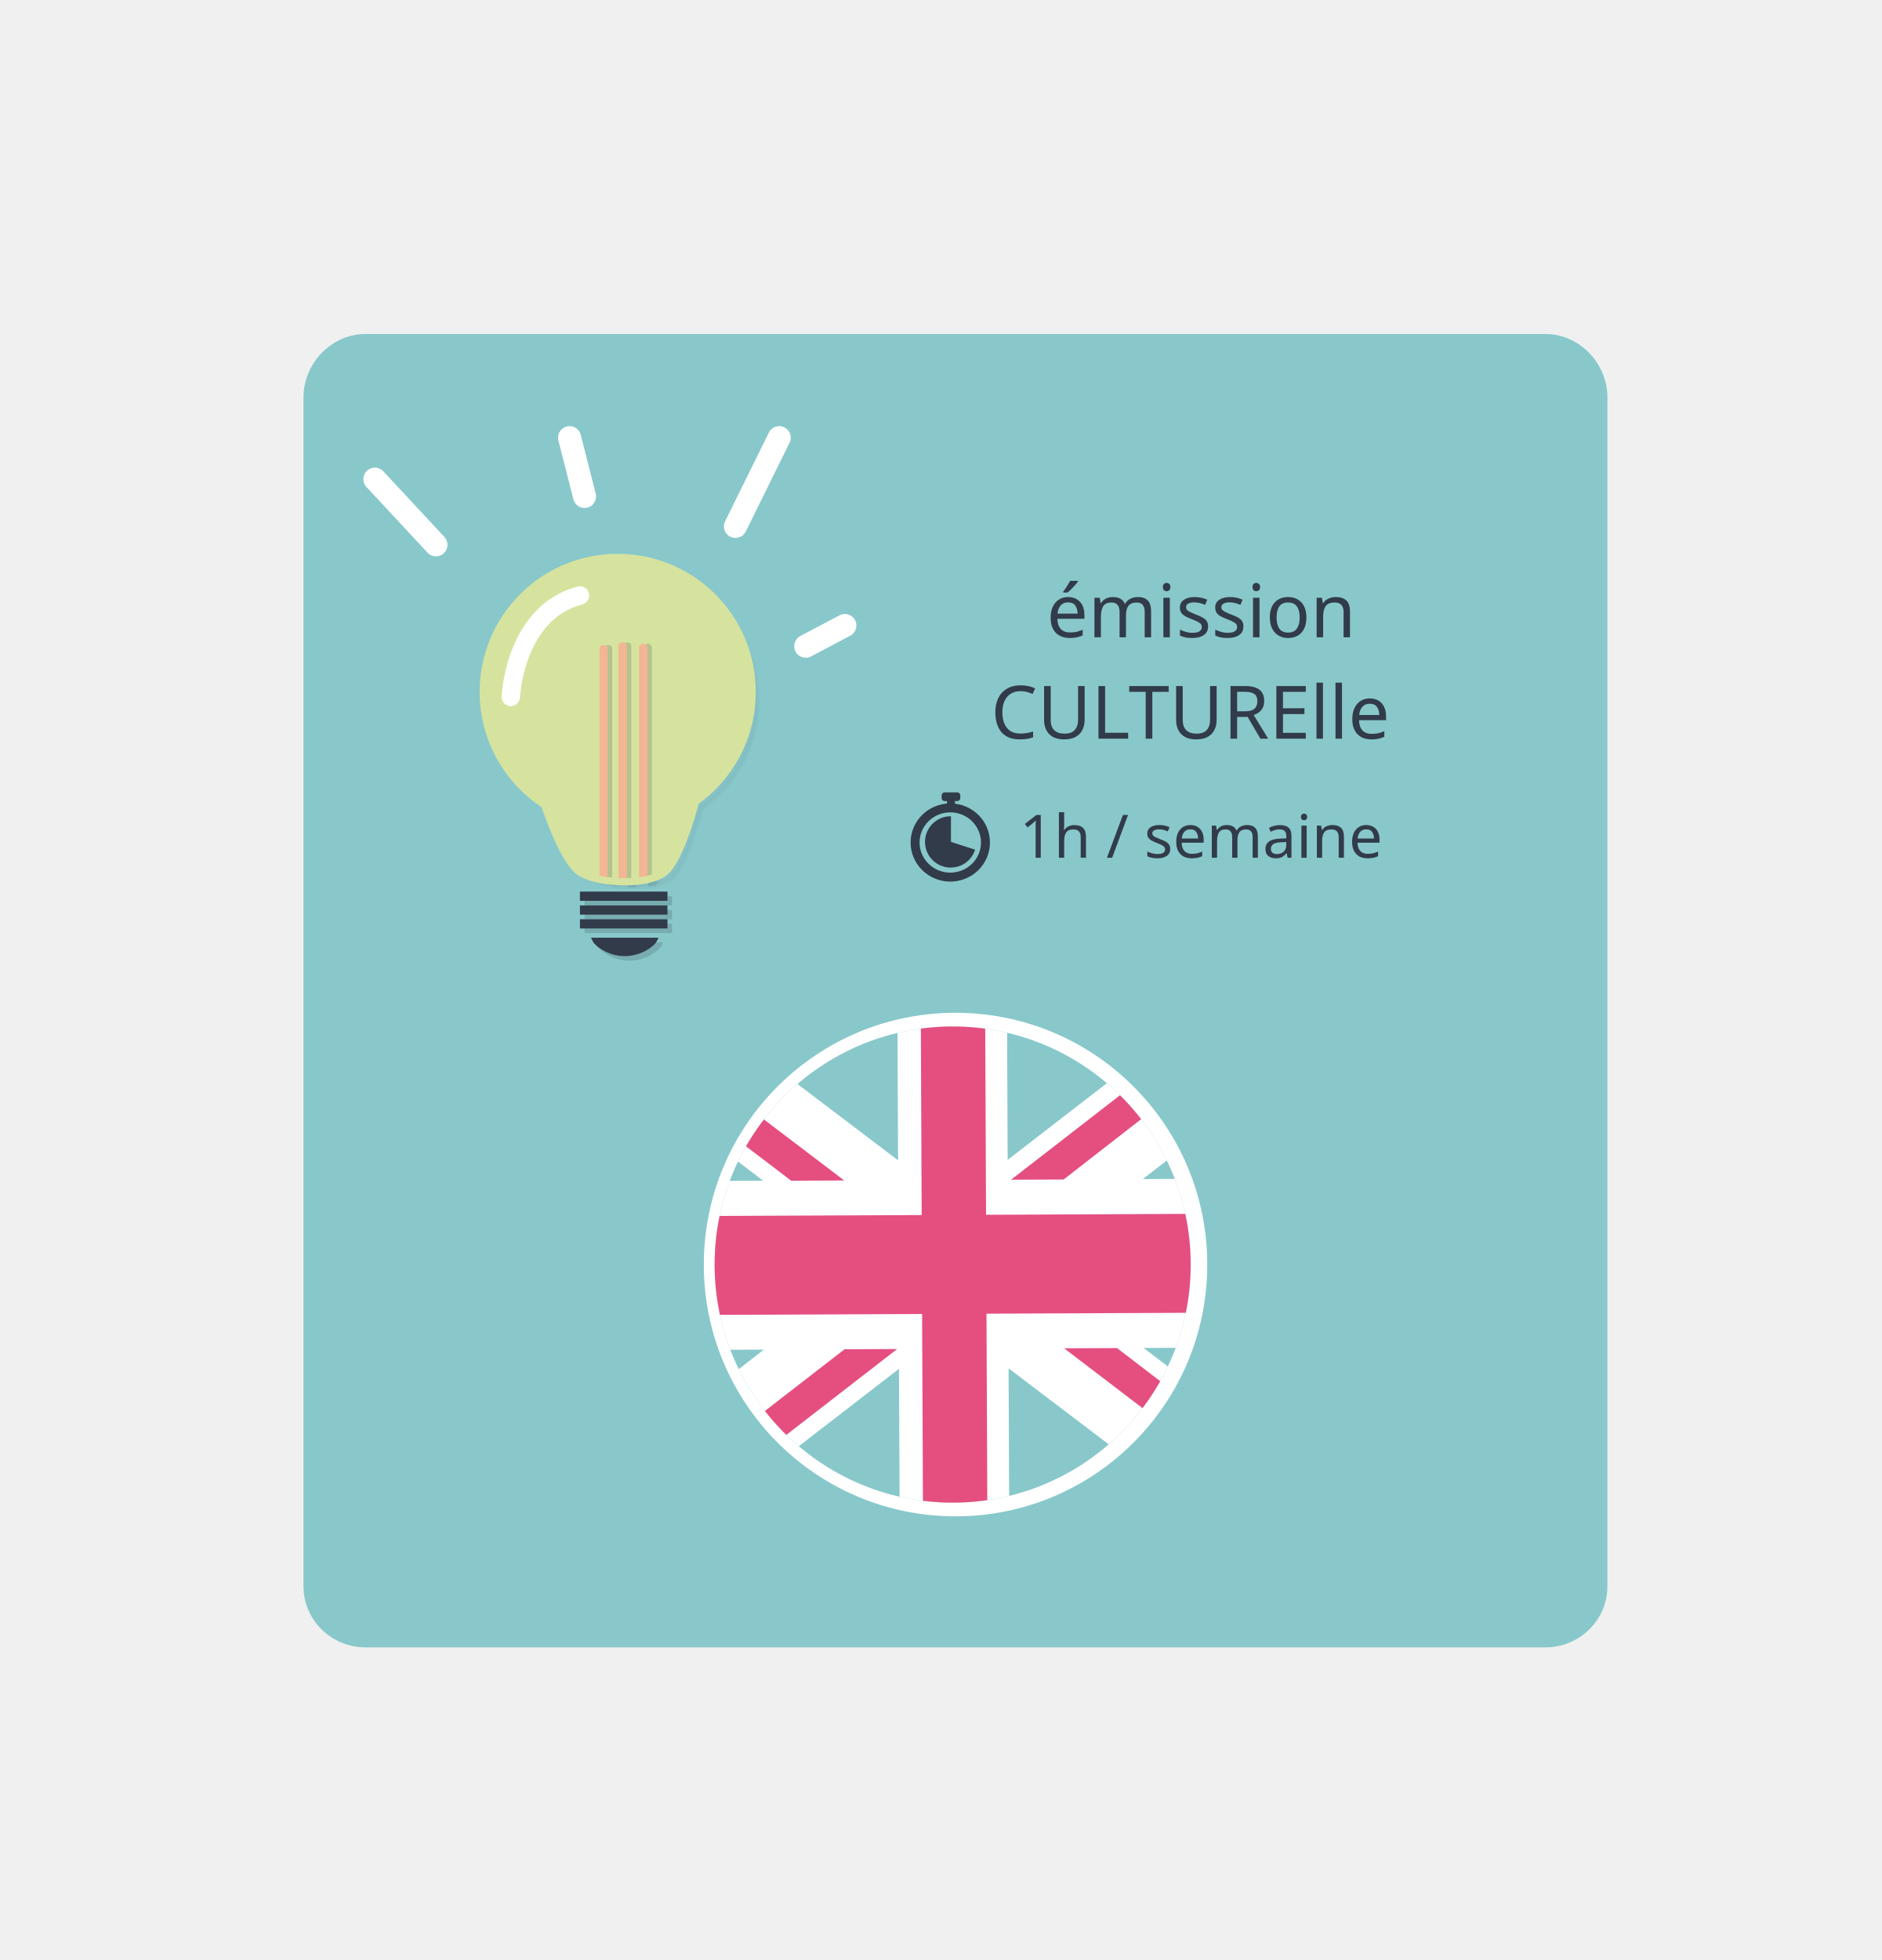
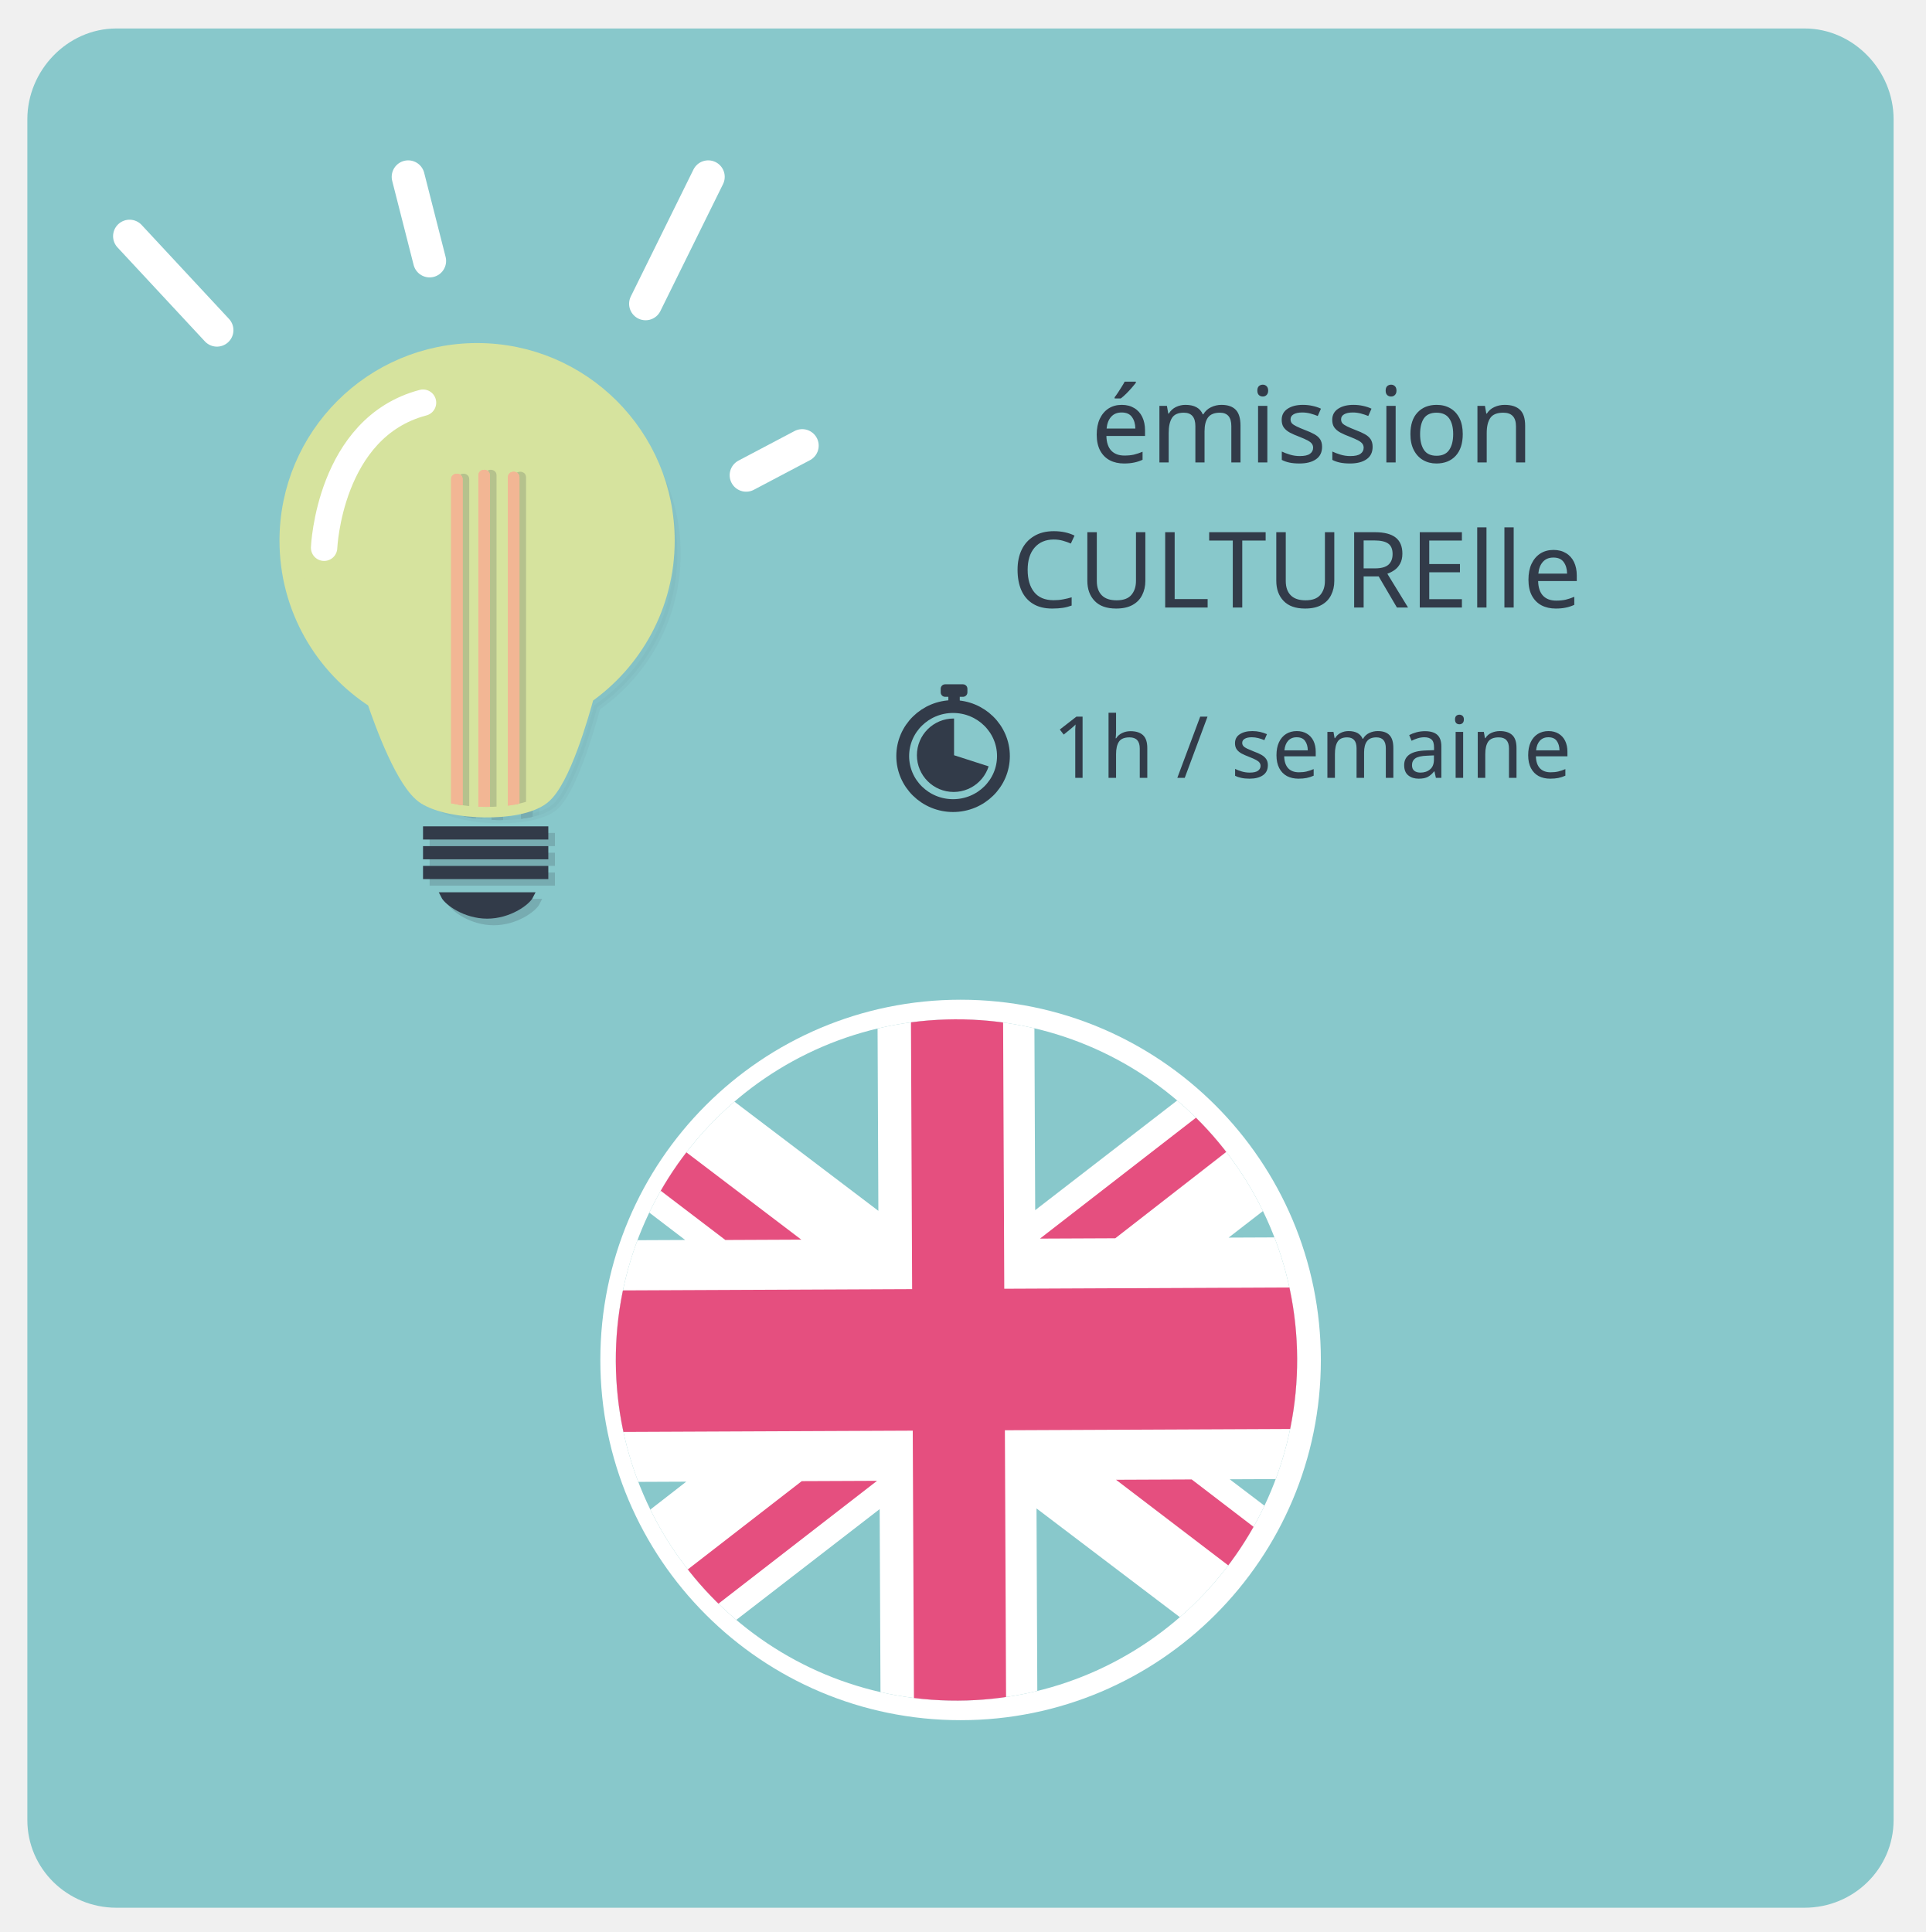
- <svg xmlns="http://www.w3.org/2000/svg" xmlns:xlink="http://www.w3.org/1999/xlink" version="1.1" id="Calque_1" x="0px" y="0px" width="408.434px" height="425.301px" viewBox="0 0 408.434 425.301" enable-background="new 0 0 408.434 425.301" xml:space="preserve">
+ <svg xmlns="http://www.w3.org/2000/svg" xmlns:xlink="http://www.w3.org/1999/xlink" version="1.1" id="Calque_1" x="0px" y="0px" width="292px" height="293px" viewBox="61.717 68.151 292 293" enable-background="new 61.717 68.151 292 293" xml:space="preserve">
  <g id="EmissionCulturelle">
    <path id="BlocCulturelle" fill="#88C8CB" stroke="#88C8CB" stroke-width="3" stroke-miterlimit="10" d="M347.365,344.178   c0,6.525-5.373,11.792-12,11.792h-256c-6.627,0-12-5.267-12-11.792V86.22c0-6.525,5.373-12.25,12-12.25h256   c6.627,0,12,5.725,12,12.25V344.178z" />
    <g>
      <g>
        <circle fill="#FFFFFF" stroke="#88C8CB" stroke-width="2.771" stroke-miterlimit="10" cx="207.384" cy="274.396" r="56.017" />
        <g>
          <g>
-             <defs>
-               <path id="SVGID_2_" d="M258.418,274.17c0.127,28.533-22.9,51.764-51.431,51.889s-51.761-22.903-51.886-51.434        c-0.126-28.529,22.902-51.76,51.433-51.886C235.064,222.614,258.294,245.642,258.418,274.17z" />
-             </defs>
-             <clipPath id="SVGID_4_">
-               <use xlink:href="#SVGID_2_" overflow="visible" />
-             </clipPath>
-             <g clip-path="url(#SVGID_4_)">
-               <rect x="152.006" y="202.852" transform="matrix(0.0044 1 -1 0.0044 480.3648 66.1611)" fill="#88C8CB" width="109.9" height="142.939" />
-               <polygon fill="#FFFFFF" points="135.43,256.336 165.62,256.204 135.328,233.072 135.271,219.715 152.544,219.64         194.915,251.782 194.773,219.453 218.557,219.349 218.696,251.68 260.787,219.164 278.205,219.087 278.264,232.444         248.028,255.841 278.367,255.709 278.528,292.358 248.189,292.492 278.63,315.625 278.688,328.984 261.268,329.061         218.896,296.912 219.036,329.248 195.257,329.352 195.111,297.018 153.026,329.536 135.751,329.613 135.693,316.253         165.781,292.855 135.589,292.987       " />
-               <path fill="#E54F7F" d="M135.464,263.939l64.57-0.283l-0.193-44.223l13.972-0.063l0.194,44.226l64.389-0.284l0.097,21.462        l-64.392,0.285l0.193,44.21l-13.969,0.061l-0.196-44.21l-64.571,0.282L135.464,263.939L135.464,263.939z M266.97,219.138        l-47.548,36.855l11.42-0.05l47.361-36.854L266.97,219.138L266.97,219.138z M278.685,328.984l-0.039-8.731l-36.219-27.735        l-11.475,0.049L278.685,328.984L278.685,328.984z M183.23,256.152l-47.959-36.436l0.037,8.751l36.404,27.737L183.23,256.152        L183.23,256.152z M183.295,292.775l-47.544,36.839l11.416-0.051l47.548-36.836L183.295,292.775z" />
+             <g>
+               <defs>
+                 <path id="SVGID_2_" d="M258.418,274.17c0.127,28.533-22.9,51.764-51.431,51.889s-51.761-22.903-51.886-51.434         c-0.126-28.529,22.902-51.76,51.433-51.886C235.064,222.614,258.294,245.642,258.418,274.17z" />
+               </defs>
+               <clipPath id="SVGID_4_">
+                 <use xlink:href="#SVGID_2_" overflow="visible" />
+               </clipPath>
+               <g clip-path="url(#SVGID_4_)">
+                 <rect x="152.003" y="202.854" transform="matrix(-0.0044 -1 1 -0.0044 -66.457 482.483)" fill="#88C8CB" width="109.901" height="142.94" />
+                 <polygon fill="#FFFFFF" points="135.43,256.336 165.62,256.204 135.328,233.072 135.271,219.715 152.544,219.64          194.915,251.782 194.773,219.453 218.557,219.349 218.696,251.68 260.787,219.164 278.205,219.087 278.264,232.444          248.028,255.841 278.367,255.709 278.528,292.358 248.189,292.492 278.63,315.625 278.688,328.984 261.268,329.061          218.896,296.912 219.036,329.248 195.257,329.352 195.111,297.018 153.026,329.536 135.751,329.613 135.693,316.253          165.781,292.855 135.589,292.987        " />
+                 <path fill="#E54F7F" d="M135.464,263.939l64.57-0.283l-0.193-44.223l13.972-0.063l0.194,44.226l64.389-0.284l0.097,21.462         l-64.392,0.285l0.193,44.21l-13.969,0.061l-0.196-44.21l-64.571,0.282L135.464,263.939L135.464,263.939z M266.97,219.138         l-47.548,36.855l11.42-0.05l47.361-36.854L266.97,219.138L266.97,219.138z M278.685,328.984l-0.039-8.731l-36.219-27.735         l-11.475,0.049L278.685,328.984L278.685,328.984z M183.23,256.152l-47.959-36.436l0.037,8.751l36.404,27.737L183.23,256.152         L183.23,256.152z M183.295,292.775l-47.544,36.839l11.416-0.051l47.548-36.836L183.295,292.775z" />
+               </g>
            </g>
          </g>
        </g>
      </g>
    </g>
    <rect x="193.608" y="126.734" fill="none" width="144.025" height="52.64" />
    <text transform="matrix(1 0 0 1 227.1492 138.2855)" fill="#323B49" font-family="'BloggerSans-Bold'" font-size="16">émission</text>
    <text transform="matrix(1 0 0 1 215.0522 160.2855)" fill="#323B49" font-family="'BloggerSans-Bold'" font-size="16">CULTURElle</text>
    <rect x="177.628" y="176.628" fill="none" width="177.949" height="17.493" />
    <text transform="matrix(1 0 0 1 221.2719 186.1178)" fill="#323B49" font-family="'MetaPro-Normal'" font-size="13">1h / semaine</text>
    <g>
      <g opacity="0.2" enable-background="new    ">
        <g>
          <path id="SVGID_3_" opacity="0.2" fill="#323B49" enable-background="new    " d="M164.431,152.143      c0-15.667-12.7-28.367-28.367-28.367s-28.367,12.7-28.367,28.367c0,10.074,5.256,18.915,13.17,23.948      c1.29,3.821,4.532,12.641,7.55,14.55c3.659,2.313,13.925,2.692,17.315,0c2.865-2.276,5.66-11.963,6.534-15.219      C159.617,170.296,164.431,161.784,164.431,152.143z" />
        </g>
        <g>
-           <defs>
-             <path id="SVGID_5_" d="M164.431,152.143c0-15.667-12.7-28.367-28.367-28.367s-28.367,12.7-28.367,28.367       c0,10.074,5.256,18.915,13.17,23.948c1.29,3.821,4.532,12.641,7.55,14.55c3.659,2.313,13.925,2.692,17.315,0       c2.865-2.276,5.66-11.963,6.534-15.219C159.617,170.296,164.431,161.784,164.431,152.143z" />
-           </defs>
-           <clipPath id="SVGID_6_">
-             <use xlink:href="#SVGID_5_" overflow="visible" />
-           </clipPath>
-           <g clip-path="url(#SVGID_6_)">
-             <g opacity="0.2">
-               <line fill="none" x1="137.865" y1="194.47" x2="137.865" y2="142.47" />
-               <g>
-                 <path fill="#323B49" d="M139.013,194.451c0-17.402,0-34.804,0-52.206c0-1.129-1.751-1.129-1.751,0         c0,17.402,0,34.804,0,52.206C137.262,195.58,139.013,195.58,139.013,194.451L139.013,194.451z" />
-               </g>
-             </g>
-             <g opacity="0.2">
-               <line fill="none" x1="142.865" y1="194.47" x2="142.865" y2="142.47" />
-               <g>
-                 <path fill="#323B49" d="M143.486,194.155c0-17.204,0-34.409,0-51.613c0-1.129-1.751-1.129-1.751,0         c0,17.204,0,34.409,0,51.613C141.735,195.284,143.486,195.284,143.486,194.155L143.486,194.155z" />
-               </g>
-             </g>
-             <g opacity="0.2">
-               <line fill="none" x1="133.865" y1="194.47" x2="133.865" y2="142.47" />
-               <g>
-                 <path fill="#323B49" d="M134.876,194.748c0-17.303,0-34.607,0-51.91c0-1.129-1.751-1.129-1.751,0c0,17.303,0,34.606,0,51.91         C133.126,195.877,134.876,195.877,134.876,194.748L134.876,194.748z" />
-               </g>
-             </g>
-           </g>
-         </g>
-         <g>
-           <defs>
-             <path id="SVGID_7_" d="M164.431,152.143c0-15.667-12.7-28.367-28.367-28.367s-28.367,12.7-28.367,28.367       c0,10.074,5.256,18.915,13.17,23.948c1.29,3.821,4.532,12.641,7.55,14.55c3.659,2.313,13.925,2.692,17.315,0       c2.865-2.276,5.66-11.963,6.534-15.219C159.617,170.296,164.431,161.784,164.431,152.143z" />
-           </defs>
-           <clipPath id="SVGID_8_">
-             <use xlink:href="#SVGID_7_" overflow="visible" />
-           </clipPath>
-           <g clip-path="url(#SVGID_8_)">
-             <line fill="none" x1="136.865" y1="194.47" x2="136.865" y2="142.47" />
-             <g>
-               <path fill="#323B49" d="M138.013,194.451c0-17.402,0-34.804,0-52.206c0-1.129-1.751-1.129-1.751,0c0,17.402,0,34.804,0,52.206        C136.262,195.58,138.013,195.58,138.013,194.451L138.013,194.451z" />
-             </g>
-           </g>
-         </g>
-         <g>
-           <defs>
-             <path id="SVGID_9_" d="M164.431,152.143c0-15.667-12.7-28.367-28.367-28.367s-28.367,12.7-28.367,28.367       c0,10.074,5.256,18.915,13.17,23.948c1.29,3.821,4.532,12.641,7.55,14.55c3.659,2.313,13.925,2.692,17.315,0       c2.865-2.276,5.66-11.963,6.534-15.219C159.617,170.296,164.431,161.784,164.431,152.143z" />
-           </defs>
-           <clipPath id="SVGID_10_">
-             <use xlink:href="#SVGID_9_" overflow="visible" />
-           </clipPath>
-           <g clip-path="url(#SVGID_10_)">
-             <line fill="none" x1="141.865" y1="194.47" x2="141.865" y2="142.47" />
-             <g>
-               <path fill="#323B49" d="M142.486,194.155c0-17.204,0-34.409,0-51.613c0-1.129-1.751-1.129-1.751,0c0,17.204,0,34.409,0,51.613        C140.735,195.284,142.486,195.284,142.486,194.155L142.486,194.155z" />
-             </g>
-           </g>
-         </g>
-         <g>
-           <defs>
-             <path id="SVGID_11_" d="M164.431,152.143c0-15.667-12.7-28.367-28.367-28.367s-28.367,12.7-28.367,28.367       c0,10.074,5.256,18.915,13.17,23.948c1.29,3.821,4.532,12.641,7.55,14.55c3.659,2.313,13.925,2.692,17.315,0       c2.865-2.276,5.66-11.963,6.534-15.219C159.617,170.296,164.431,161.784,164.431,152.143z" />
-           </defs>
-           <clipPath id="SVGID_12_">
-             <use xlink:href="#SVGID_11_" overflow="visible" />
-           </clipPath>
-           <g clip-path="url(#SVGID_12_)">
-             <line fill="none" x1="132.865" y1="194.47" x2="132.865" y2="142.47" />
-             <g>
-               <path fill="#323B49" d="M133.876,194.748c0-17.303,0-34.607,0-51.91c0-1.129-1.751-1.129-1.751,0c0,17.303,0,34.606,0,51.91        C132.126,195.877,133.876,195.877,133.876,194.748L133.876,194.748z" />
-             </g>
-           </g>
-         </g>
-         <g>
-           <defs>
-             <path id="SVGID_13_" d="M164.431,152.143c0-15.667-12.7-28.367-28.367-28.367s-28.367,12.7-28.367,28.367       c0,10.074,5.256,18.915,13.17,23.948c1.29,3.821,4.532,12.641,7.55,14.55c3.659,2.313,13.925,2.692,17.315,0       c2.865-2.276,5.66-11.963,6.534-15.219C159.617,170.296,164.431,161.784,164.431,152.143z" />
-           </defs>
-           <clipPath id="SVGID_14_">
-             <use xlink:href="#SVGID_13_" overflow="visible" />
-           </clipPath>
-           <g clip-path="url(#SVGID_14_)">
-             <line fill="none" x1="136.865" y1="194.47" x2="136.865" y2="142.47" />
-             <g>
-               <path fill="#323B49" d="M138.013,194.451c0-17.402,0-34.804,0-52.206c0-1.129-1.751-1.129-1.751,0c0,17.402,0,34.804,0,52.206        C136.262,195.58,138.013,195.58,138.013,194.451L138.013,194.451z" />
-             </g>
-           </g>
-         </g>
-         <g>
-           <defs>
-             <path id="SVGID_15_" d="M164.431,152.143c0-15.667-12.7-28.367-28.367-28.367s-28.367,12.7-28.367,28.367       c0,10.074,5.256,18.915,13.17,23.948c1.29,3.821,4.532,12.641,7.55,14.55c3.659,2.313,13.925,2.692,17.315,0       c2.865-2.276,5.66-11.963,6.534-15.219C159.617,170.296,164.431,161.784,164.431,152.143z" />
-           </defs>
-           <clipPath id="SVGID_16_">
-             <use xlink:href="#SVGID_15_" overflow="visible" />
-           </clipPath>
-           <g clip-path="url(#SVGID_16_)">
-             <line fill="none" x1="141.865" y1="194.47" x2="141.865" y2="142.47" />
-             <g>
-               <path fill="#323B49" d="M142.486,194.155c0-17.204,0-34.409,0-51.613c0-1.129-1.751-1.129-1.751,0c0,17.204,0,34.409,0,51.613        C140.735,195.284,142.486,195.284,142.486,194.155L142.486,194.155z" />
-             </g>
-           </g>
-         </g>
-         <g>
-           <defs>
-             <path id="SVGID_17_" d="M164.431,152.143c0-15.667-12.7-28.367-28.367-28.367s-28.367,12.7-28.367,28.367       c0,10.074,5.256,18.915,13.17,23.948c1.29,3.821,4.532,12.641,7.55,14.55c3.659,2.313,13.925,2.692,17.315,0       c2.865-2.276,5.66-11.963,6.534-15.219C159.617,170.296,164.431,161.784,164.431,152.143z" />
-           </defs>
-           <clipPath id="SVGID_18_">
-             <use xlink:href="#SVGID_17_" overflow="visible" />
-           </clipPath>
-           <g clip-path="url(#SVGID_18_)">
-             <line fill="none" x1="132.865" y1="194.47" x2="132.865" y2="142.47" />
-             <g>
-               <path fill="#323B49" d="M133.876,194.748c0-17.303,0-34.607,0-51.91c0-1.129-1.751-1.129-1.751,0c0,17.303,0,34.606,0,51.91        C132.126,195.877,133.876,195.877,133.876,194.748L133.876,194.748z" />
+           <g>
+             <defs>
+               <path id="SVGID_5_" d="M164.431,152.143c0-15.667-12.7-28.367-28.367-28.367s-28.367,12.7-28.367,28.367        c0,10.074,5.256,18.915,13.17,23.948c1.29,3.821,4.532,12.641,7.55,14.55c3.659,2.313,13.925,2.692,17.315,0        c2.865-2.276,5.66-11.963,6.534-15.219C159.617,170.296,164.431,161.784,164.431,152.143z" />
+             </defs>
+             <clipPath id="SVGID_6_">
+               <use xlink:href="#SVGID_5_" overflow="visible" />
+             </clipPath>
+             <g clip-path="url(#SVGID_6_)">
+               <g opacity="0.2">
+                 <line fill="none" x1="137.865" y1="194.47" x2="137.865" y2="142.47" />
+                 <g>
+                   <path fill="#323B49" d="M139.013,194.451c0-17.402,0-34.804,0-52.206c0-1.129-1.751-1.129-1.751,0          c0,17.402,0,34.804,0,52.206C137.262,195.58,139.013,195.58,139.013,194.451L139.013,194.451z" />
+                 </g>
+               </g>
+               <g opacity="0.2">
+                 <line fill="none" x1="142.865" y1="194.47" x2="142.865" y2="142.47" />
+                 <g>
+                   <path fill="#323B49" d="M143.486,194.155c0-17.204,0-34.409,0-51.613c0-1.129-1.751-1.129-1.751,0          c0,17.204,0,34.409,0,51.613C141.735,195.284,143.486,195.284,143.486,194.155L143.486,194.155z" />
+                 </g>
+               </g>
+               <g opacity="0.2">
+                 <line fill="none" x1="133.865" y1="194.47" x2="133.865" y2="142.47" />
+                 <g>
+                   <path fill="#323B49" d="M134.876,194.748c0-17.303,0-34.607,0-51.91c0-1.129-1.751-1.129-1.751,0c0,17.303,0,34.606,0,51.91          C133.126,195.877,134.876,195.877,134.876,194.748L134.876,194.748z" />
+                 </g>
+               </g>
+             </g>
+           </g>
+         </g>
+         <g>
+           <g>
+             <defs>
+               <path id="SVGID_7_" d="M164.431,152.143c0-15.667-12.7-28.367-28.367-28.367s-28.367,12.7-28.367,28.367        c0,10.074,5.256,18.915,13.17,23.948c1.29,3.821,4.532,12.641,7.55,14.55c3.659,2.313,13.925,2.692,17.315,0        c2.865-2.276,5.66-11.963,6.534-15.219C159.617,170.296,164.431,161.784,164.431,152.143z" />
+             </defs>
+             <clipPath id="SVGID_8_">
+               <use xlink:href="#SVGID_7_" overflow="visible" />
+             </clipPath>
+             <g clip-path="url(#SVGID_8_)">
+               <line fill="none" x1="136.865" y1="194.47" x2="136.865" y2="142.47" />
+               <g>
+                 <path fill="#323B49" d="M138.013,194.451c0-17.402,0-34.804,0-52.206c0-1.129-1.751-1.129-1.751,0         c0,17.402,0,34.804,0,52.206C136.262,195.58,138.013,195.58,138.013,194.451L138.013,194.451z" />
+               </g>
+             </g>
+           </g>
+         </g>
+         <g>
+           <g>
+             <defs>
+               <path id="SVGID_9_" d="M164.431,152.143c0-15.667-12.7-28.367-28.367-28.367s-28.367,12.7-28.367,28.367        c0,10.074,5.256,18.915,13.17,23.948c1.29,3.821,4.532,12.641,7.55,14.55c3.659,2.313,13.925,2.692,17.315,0        c2.865-2.276,5.66-11.963,6.534-15.219C159.617,170.296,164.431,161.784,164.431,152.143z" />
+             </defs>
+             <clipPath id="SVGID_10_">
+               <use xlink:href="#SVGID_9_" overflow="visible" />
+             </clipPath>
+             <g clip-path="url(#SVGID_10_)">
+               <line fill="none" x1="141.865" y1="194.47" x2="141.865" y2="142.47" />
+               <g>
+                 <path fill="#323B49" d="M142.486,194.155c0-17.204,0-34.409,0-51.613c0-1.129-1.751-1.129-1.751,0         c0,17.204,0,34.409,0,51.613C140.735,195.284,142.486,195.284,142.486,194.155L142.486,194.155z" />
+               </g>
+             </g>
+           </g>
+         </g>
+         <g>
+           <g>
+             <defs>
+               <path id="SVGID_11_" d="M164.431,152.143c0-15.667-12.7-28.367-28.367-28.367s-28.367,12.7-28.367,28.367        c0,10.074,5.256,18.915,13.17,23.948c1.29,3.821,4.532,12.641,7.55,14.55c3.659,2.313,13.925,2.692,17.315,0        c2.865-2.276,5.66-11.963,6.534-15.219C159.617,170.296,164.431,161.784,164.431,152.143z" />
+             </defs>
+             <clipPath id="SVGID_12_">
+               <use xlink:href="#SVGID_11_" overflow="visible" />
+             </clipPath>
+             <g clip-path="url(#SVGID_12_)">
+               <line fill="none" x1="132.865" y1="194.47" x2="132.865" y2="142.47" />
+               <g>
+                 <path fill="#323B49" d="M133.876,194.748c0-17.303,0-34.607,0-51.91c0-1.129-1.751-1.129-1.751,0c0,17.303,0,34.606,0,51.91         C132.126,195.877,133.876,195.877,133.876,194.748L133.876,194.748z" />
+               </g>
+             </g>
+           </g>
+         </g>
+         <g>
+           <g>
+             <defs>
+               <path id="SVGID_13_" d="M164.431,152.143c0-15.667-12.7-28.367-28.367-28.367s-28.367,12.7-28.367,28.367        c0,10.074,5.256,18.915,13.17,23.948c1.29,3.821,4.532,12.641,7.55,14.55c3.659,2.313,13.925,2.692,17.315,0        c2.865-2.276,5.66-11.963,6.534-15.219C159.617,170.296,164.431,161.784,164.431,152.143z" />
+             </defs>
+             <clipPath id="SVGID_14_">
+               <use xlink:href="#SVGID_13_" overflow="visible" />
+             </clipPath>
+             <g clip-path="url(#SVGID_14_)">
+               <line fill="none" x1="136.865" y1="194.47" x2="136.865" y2="142.47" />
+               <g>
+                 <path fill="#323B49" d="M138.013,194.451c0-17.402,0-34.804,0-52.206c0-1.129-1.751-1.129-1.751,0         c0,17.402,0,34.804,0,52.206C136.262,195.58,138.013,195.58,138.013,194.451L138.013,194.451z" />
+               </g>
+             </g>
+           </g>
+         </g>
+         <g>
+           <g>
+             <defs>
+               <path id="SVGID_15_" d="M164.431,152.143c0-15.667-12.7-28.367-28.367-28.367s-28.367,12.7-28.367,28.367        c0,10.074,5.256,18.915,13.17,23.948c1.29,3.821,4.532,12.641,7.55,14.55c3.659,2.313,13.925,2.692,17.315,0        c2.865-2.276,5.66-11.963,6.534-15.219C159.617,170.296,164.431,161.784,164.431,152.143z" />
+             </defs>
+             <clipPath id="SVGID_16_">
+               <use xlink:href="#SVGID_15_" overflow="visible" />
+             </clipPath>
+             <g clip-path="url(#SVGID_16_)">
+               <line fill="none" x1="141.865" y1="194.47" x2="141.865" y2="142.47" />
+               <g>
+                 <path fill="#323B49" d="M142.486,194.155c0-17.204,0-34.409,0-51.613c0-1.129-1.751-1.129-1.751,0         c0,17.204,0,34.409,0,51.613C140.735,195.284,142.486,195.284,142.486,194.155L142.486,194.155z" />
+               </g>
+             </g>
+           </g>
+         </g>
+         <g>
+           <g>
+             <defs>
+               <path id="SVGID_17_" d="M164.431,152.143c0-15.667-12.7-28.367-28.367-28.367s-28.367,12.7-28.367,28.367        c0,10.074,5.256,18.915,13.17,23.948c1.29,3.821,4.532,12.641,7.55,14.55c3.659,2.313,13.925,2.692,17.315,0        c2.865-2.276,5.66-11.963,6.534-15.219C159.617,170.296,164.431,161.784,164.431,152.143z" />
+             </defs>
+             <clipPath id="SVGID_18_">
+               <use xlink:href="#SVGID_17_" overflow="visible" />
+             </clipPath>
+             <g clip-path="url(#SVGID_18_)">
+               <line fill="none" x1="132.865" y1="194.47" x2="132.865" y2="142.47" />
+               <g>
+                 <path fill="#323B49" d="M133.876,194.748c0-17.303,0-34.607,0-51.91c0-1.129-1.751-1.129-1.751,0c0,17.303,0,34.606,0,51.91         C132.126,195.877,133.876,195.877,133.876,194.748L133.876,194.748z" />
+               </g>
            </g>
          </g>
        </g>
        <g>
          <path id="SVGID_1_" opacity="0.2" fill="none" stroke="#323B49" stroke-miterlimit="10" enable-background="new    " d="      M164.431,152.143c0-15.667-12.7-28.367-28.367-28.367s-28.367,12.7-28.367,28.367c0,10.074,5.256,18.915,13.17,23.948      c1.29,3.821,4.532,12.641,7.55,14.55c3.659,2.313,13.925,2.692,17.315,0c2.865-2.276,5.66-11.963,6.534-15.219      C159.617,170.296,164.431,161.784,164.431,152.143z" />
        </g>
      </g>
      <path fill="#D6E39E" stroke="#D6E39E" stroke-width="3.195" stroke-miterlimit="10" d="M162.431,150.143    c0-15.667-12.7-28.367-28.367-28.367s-28.367,12.7-28.367,28.367c0,10.074,5.256,18.915,13.17,23.948    c1.29,3.821,4.532,12.641,7.55,14.55c3.659,2.313,13.925,2.692,17.315,0c2.865-2.276,5.66-11.963,6.534-15.219    C157.617,168.296,162.431,159.784,162.431,150.143z" />
      <line fill="none" stroke="#323B49" stroke-width="2" stroke-miterlimit="10" x1="125.865" y1="194.47" x2="144.865" y2="194.47" />
      <line fill="none" stroke="#323B49" stroke-width="2" stroke-miterlimit="10" x1="125.865" y1="197.47" x2="144.865" y2="197.47" />
      <line fill="none" stroke="#323B49" stroke-width="2" stroke-miterlimit="10" x1="125.865" y1="200.47" x2="144.865" y2="200.47" />
      <path fill="#323B49" stroke="#323B49" stroke-miterlimit="10" d="M129.057,203.97c0.492,1,3.218,3.002,6.537,3.002    s6.045-2.002,6.536-3.002H129.057z" />
      <line opacity="0.2" fill="none" stroke="#323B49" stroke-width="2" stroke-miterlimit="10" enable-background="new    " x1="126.865" y1="195.47" x2="145.865" y2="195.47" />
      <line opacity="0.2" fill="none" stroke="#323B49" stroke-width="2" stroke-miterlimit="10" enable-background="new    " x1="126.865" y1="198.47" x2="145.865" y2="198.47" />
      <line opacity="0.2" fill="none" stroke="#323B49" stroke-width="2" stroke-miterlimit="10" enable-background="new    " x1="126.865" y1="201.47" x2="145.865" y2="201.47" />
      <path opacity="0.2" fill="#323B49" stroke="#323B49" stroke-miterlimit="10" enable-background="new    " d="M130.057,204.97    c0.492,1,3.218,3.002,6.537,3.002s6.045-2.002,6.536-3.002H130.057z" />
      <g>
        <g>
          <g>
-             <defs>
-               <circle id="SVGID_19_" cx="206.328" cy="182.688" r="5.569" />
-             </defs>
-             <clipPath id="SVGID_20_">
-               <use xlink:href="#SVGID_19_" overflow="visible" />
-             </clipPath>
-             <polygon clip-path="url(#SVGID_20_)" fill="#323B49" points="206.392,176.191 206.392,182.688 211.898,184.46 211.265,192.013        201.603,190.958 196.962,185.178 197.215,179.144 201.603,176.655      " />
+             <g>
+               <defs>
+                 <circle id="SVGID_19_" cx="206.328" cy="182.688" r="5.569" />
+               </defs>
+               <clipPath id="SVGID_20_">
+                 <use xlink:href="#SVGID_19_" overflow="visible" />
+               </clipPath>
+               <polygon clip-path="url(#SVGID_20_)" fill="#323B49" points="206.392,176.191 206.392,182.688 211.898,184.46         211.265,192.013 201.603,190.958 196.962,185.178 197.215,179.144 201.603,176.655       " />
+             </g>
          </g>
        </g>
        <ellipse fill="none" stroke="#323B49" stroke-width="1.944" stroke-miterlimit="10" cx="206.244" cy="182.815" rx="7.637" ry="7.51" />
        <path fill="#323B49" d="M208.417,173.153c0,0.373-0.302,0.675-0.675,0.675h-2.7c-0.373,0-0.675-0.302-0.675-0.675v-0.548     c0-0.373,0.302-0.675,0.675-0.675h2.7c0.373,0,0.675,0.302,0.675,0.675V173.153z" />
        <rect x="205.527" y="173.28" fill="#323B49" width="1.73" height="1.434" />
      </g>
      <g>
        <g>
-           <defs>
-             <path id="SVGID_21_" d="M162.431,150.143c0-15.667-12.7-28.367-28.367-28.367s-28.367,12.7-28.367,28.367       c0,10.074,5.256,18.915,13.17,23.948c1.29,3.821,4.532,12.641,7.55,14.55c3.659,2.313,13.925,2.692,17.315,0       c2.865-2.276,5.66-11.963,6.534-15.219C157.617,168.296,162.431,159.784,162.431,150.143z" />
-           </defs>
-           <clipPath id="SVGID_22_">
-             <use xlink:href="#SVGID_21_" overflow="visible" />
-           </clipPath>
-           <g clip-path="url(#SVGID_22_)">
-             <g opacity="0.2">
-               <g>
-                 <path fill="#323B49" d="M137.013,192.451c0-17.402,0-34.804,0-52.206c0-1.129-1.751-1.129-1.751,0         c0,17.402,0,34.804,0,52.206C135.262,193.58,137.013,193.58,137.013,192.451L137.013,192.451z" />
-               </g>
-             </g>
-             <g opacity="0.2">
-               <g>
-                 <path fill="#323B49" d="M141.486,192.155c0-17.204,0-34.409,0-51.613c0-1.129-1.751-1.129-1.751,0         c0,17.204,0,34.409,0,51.613C139.735,193.284,141.486,193.284,141.486,192.155L141.486,192.155z" />
-               </g>
-             </g>
-             <g opacity="0.2">
-               <g>
-                 <path fill="#323B49" d="M132.876,192.748c0-17.303,0-34.607,0-51.91c0-1.129-1.751-1.129-1.751,0c0,17.303,0,34.606,0,51.91         C131.126,193.877,132.876,193.877,132.876,192.748L132.876,192.748z" />
-               </g>
-             </g>
-           </g>
-         </g>
-         <g>
-           <defs>
-             <path id="SVGID_23_" d="M162.431,150.143c0-15.667-12.7-28.367-28.367-28.367s-28.367,12.7-28.367,28.367       c0,10.074,5.256,18.915,13.17,23.948c1.29,3.821,4.532,12.641,7.55,14.55c3.659,2.313,13.925,2.692,17.315,0       c2.865-2.276,5.66-11.963,6.534-15.219C157.617,168.296,162.431,159.784,162.431,150.143z" />
-           </defs>
-           <clipPath id="SVGID_24_">
-             <use xlink:href="#SVGID_23_" overflow="visible" />
-           </clipPath>
-           <g clip-path="url(#SVGID_24_)">
-             <g>
-               <path fill="#F2B694" d="M136.013,192.451c0-17.402,0-34.804,0-52.206c0-1.129-1.751-1.129-1.751,0c0,17.402,0,34.804,0,52.206        C134.262,193.58,136.013,193.58,136.013,192.451L136.013,192.451z" />
-             </g>
-           </g>
-         </g>
-         <g>
-           <defs>
-             <path id="SVGID_25_" d="M162.431,150.143c0-15.667-12.7-28.367-28.367-28.367s-28.367,12.7-28.367,28.367       c0,10.074,5.256,18.915,13.17,23.948c1.29,3.821,4.532,12.641,7.55,14.55c3.659,2.313,13.925,2.692,17.315,0       c2.865-2.276,5.66-11.963,6.534-15.219C157.617,168.296,162.431,159.784,162.431,150.143z" />
-           </defs>
-           <clipPath id="SVGID_26_">
-             <use xlink:href="#SVGID_25_" overflow="visible" />
-           </clipPath>
-           <g clip-path="url(#SVGID_26_)">
-             <g>
-               <path fill="#F2B694" d="M140.486,192.155c0-17.204,0-34.409,0-51.613c0-1.129-1.751-1.129-1.751,0c0,17.204,0,34.409,0,51.613        C138.735,193.284,140.486,193.284,140.486,192.155L140.486,192.155z" />
-             </g>
-           </g>
-         </g>
-         <g>
-           <defs>
-             <path id="SVGID_27_" d="M162.431,150.143c0-15.667-12.7-28.367-28.367-28.367s-28.367,12.7-28.367,28.367       c0,10.074,5.256,18.915,13.17,23.948c1.29,3.821,4.532,12.641,7.55,14.55c3.659,2.313,13.925,2.692,17.315,0       c2.865-2.276,5.66-11.963,6.534-15.219C157.617,168.296,162.431,159.784,162.431,150.143z" />
-           </defs>
-           <clipPath id="SVGID_28_">
-             <use xlink:href="#SVGID_27_" overflow="visible" />
-           </clipPath>
-           <g clip-path="url(#SVGID_28_)">
-             <g>
-               <path fill="#F2B694" d="M131.876,192.748c0-17.303,0-34.607,0-51.91c0-1.129-1.751-1.129-1.751,0c0,17.303,0,34.606,0,51.91        C130.126,193.877,131.876,193.877,131.876,192.748L131.876,192.748z" />
-             </g>
-           </g>
-         </g>
-         <g>
-           <defs>
-             <path id="SVGID_29_" d="M162.431,150.143c0-15.667-12.7-28.367-28.367-28.367s-28.367,12.7-28.367,28.367       c0,10.074,5.256,18.915,13.17,23.948c1.29,3.821,4.532,12.641,7.55,14.55c3.659,2.313,13.925,2.692,17.315,0       c2.865-2.276,5.66-11.963,6.534-15.219C157.617,168.296,162.431,159.784,162.431,150.143z" />
-           </defs>
-           <clipPath id="SVGID_30_">
-             <use xlink:href="#SVGID_29_" overflow="visible" />
-           </clipPath>
-           <g clip-path="url(#SVGID_30_)">
-             <g>
-               <path fill="#F2B694" d="M136.013,192.451c0-17.402,0-34.804,0-52.206c0-1.129-1.751-1.129-1.751,0c0,17.402,0,34.804,0,52.206        C134.262,193.58,136.013,193.58,136.013,192.451L136.013,192.451z" />
-             </g>
-           </g>
-         </g>
-         <g>
-           <defs>
-             <path id="SVGID_31_" d="M162.431,150.143c0-15.667-12.7-28.367-28.367-28.367s-28.367,12.7-28.367,28.367       c0,10.074,5.256,18.915,13.17,23.948c1.29,3.821,4.532,12.641,7.55,14.55c3.659,2.313,13.925,2.692,17.315,0       c2.865-2.276,5.66-11.963,6.534-15.219C157.617,168.296,162.431,159.784,162.431,150.143z" />
-           </defs>
-           <clipPath id="SVGID_32_">
-             <use xlink:href="#SVGID_31_" overflow="visible" />
-           </clipPath>
-           <g clip-path="url(#SVGID_32_)">
-             <g>
-               <path fill="#F2B694" d="M140.486,192.155c0-17.204,0-34.409,0-51.613c0-1.129-1.751-1.129-1.751,0c0,17.204,0,34.409,0,51.613        C138.735,193.284,140.486,193.284,140.486,192.155L140.486,192.155z" />
-             </g>
-           </g>
-         </g>
-         <g>
-           <defs>
-             <path id="SVGID_33_" d="M162.431,150.143c0-15.667-12.7-28.367-28.367-28.367s-28.367,12.7-28.367,28.367       c0,10.074,5.256,18.915,13.17,23.948c1.29,3.821,4.532,12.641,7.55,14.55c3.659,2.313,13.925,2.692,17.315,0       c2.865-2.276,5.66-11.963,6.534-15.219C157.617,168.296,162.431,159.784,162.431,150.143z" />
-           </defs>
-           <clipPath id="SVGID_34_">
-             <use xlink:href="#SVGID_33_" overflow="visible" />
-           </clipPath>
-           <g clip-path="url(#SVGID_34_)">
-             <g>
-               <path fill="#F2B694" d="M131.876,192.748c0-17.303,0-34.607,0-51.91c0-1.129-1.751-1.129-1.751,0c0,17.303,0,34.606,0,51.91        C130.126,193.877,131.876,193.877,131.876,192.748L131.876,192.748z" />
+           <g>
+             <defs>
+               <path id="SVGID_21_" d="M162.431,150.143c0-15.667-12.7-28.367-28.367-28.367s-28.367,12.7-28.367,28.367        c0,10.074,5.256,18.915,13.17,23.948c1.29,3.821,4.532,12.641,7.55,14.55c3.659,2.313,13.925,2.692,17.315,0        c2.865-2.276,5.66-11.963,6.534-15.219C157.617,168.296,162.431,159.784,162.431,150.143z" />
+             </defs>
+             <clipPath id="SVGID_22_">
+               <use xlink:href="#SVGID_21_" overflow="visible" />
+             </clipPath>
+             <g clip-path="url(#SVGID_22_)">
+               <g opacity="0.2">
+                 <g>
+                   <path fill="#323B49" d="M137.013,192.451c0-17.402,0-34.804,0-52.206c0-1.129-1.751-1.129-1.751,0          c0,17.402,0,34.804,0,52.206C135.262,193.58,137.013,193.58,137.013,192.451L137.013,192.451z" />
+                 </g>
+               </g>
+               <g opacity="0.2">
+                 <g>
+                   <path fill="#323B49" d="M141.486,192.155c0-17.204,0-34.409,0-51.613c0-1.129-1.751-1.129-1.751,0          c0,17.204,0,34.409,0,51.613C139.735,193.284,141.486,193.284,141.486,192.155L141.486,192.155z" />
+                 </g>
+               </g>
+               <g opacity="0.2">
+                 <g>
+                   <path fill="#323B49" d="M132.876,192.748c0-17.303,0-34.607,0-51.91c0-1.129-1.751-1.129-1.751,0c0,17.303,0,34.606,0,51.91          C131.126,193.877,132.876,193.877,132.876,192.748L132.876,192.748z" />
+                 </g>
+               </g>
+             </g>
+           </g>
+         </g>
+         <g>
+           <g>
+             <defs>
+               <path id="SVGID_23_" d="M162.431,150.143c0-15.667-12.7-28.367-28.367-28.367s-28.367,12.7-28.367,28.367        c0,10.074,5.256,18.915,13.17,23.948c1.29,3.821,4.532,12.641,7.55,14.55c3.659,2.313,13.925,2.692,17.315,0        c2.865-2.276,5.66-11.963,6.534-15.219C157.617,168.296,162.431,159.784,162.431,150.143z" />
+             </defs>
+             <clipPath id="SVGID_24_">
+               <use xlink:href="#SVGID_23_" overflow="visible" />
+             </clipPath>
+             <g clip-path="url(#SVGID_24_)">
+               <g>
+                 <path fill="#F2B694" d="M136.013,192.451c0-17.402,0-34.804,0-52.206c0-1.129-1.751-1.129-1.751,0         c0,17.402,0,34.804,0,52.206C134.262,193.58,136.013,193.58,136.013,192.451L136.013,192.451z" />
+               </g>
+             </g>
+           </g>
+         </g>
+         <g>
+           <g>
+             <defs>
+               <path id="SVGID_25_" d="M162.431,150.143c0-15.667-12.7-28.367-28.367-28.367s-28.367,12.7-28.367,28.367        c0,10.074,5.256,18.915,13.17,23.948c1.29,3.821,4.532,12.641,7.55,14.55c3.659,2.313,13.925,2.692,17.315,0        c2.865-2.276,5.66-11.963,6.534-15.219C157.617,168.296,162.431,159.784,162.431,150.143z" />
+             </defs>
+             <clipPath id="SVGID_26_">
+               <use xlink:href="#SVGID_25_" overflow="visible" />
+             </clipPath>
+             <g clip-path="url(#SVGID_26_)">
+               <g>
+                 <path fill="#F2B694" d="M140.486,192.155c0-17.204,0-34.409,0-51.613c0-1.129-1.751-1.129-1.751,0         c0,17.204,0,34.409,0,51.613C138.735,193.284,140.486,193.284,140.486,192.155L140.486,192.155z" />
+               </g>
+             </g>
+           </g>
+         </g>
+         <g>
+           <g>
+             <defs>
+               <path id="SVGID_27_" d="M162.431,150.143c0-15.667-12.7-28.367-28.367-28.367s-28.367,12.7-28.367,28.367        c0,10.074,5.256,18.915,13.17,23.948c1.29,3.821,4.532,12.641,7.55,14.55c3.659,2.313,13.925,2.692,17.315,0        c2.865-2.276,5.66-11.963,6.534-15.219C157.617,168.296,162.431,159.784,162.431,150.143z" />
+             </defs>
+             <clipPath id="SVGID_28_">
+               <use xlink:href="#SVGID_27_" overflow="visible" />
+             </clipPath>
+             <g clip-path="url(#SVGID_28_)">
+               <g>
+                 <path fill="#F2B694" d="M131.876,192.748c0-17.303,0-34.607,0-51.91c0-1.129-1.751-1.129-1.751,0c0,17.303,0,34.606,0,51.91         C130.126,193.877,131.876,193.877,131.876,192.748L131.876,192.748z" />
+               </g>
+             </g>
+           </g>
+         </g>
+         <g>
+           <g>
+             <defs>
+               <path id="SVGID_29_" d="M162.431,150.143c0-15.667-12.7-28.367-28.367-28.367s-28.367,12.7-28.367,28.367        c0,10.074,5.256,18.915,13.17,23.948c1.29,3.821,4.532,12.641,7.55,14.55c3.659,2.313,13.925,2.692,17.315,0        c2.865-2.276,5.66-11.963,6.534-15.219C157.617,168.296,162.431,159.784,162.431,150.143z" />
+             </defs>
+             <clipPath id="SVGID_30_">
+               <use xlink:href="#SVGID_29_" overflow="visible" />
+             </clipPath>
+             <g clip-path="url(#SVGID_30_)">
+               <g>
+                 <path fill="#F2B694" d="M136.013,192.451c0-17.402,0-34.804,0-52.206c0-1.129-1.751-1.129-1.751,0         c0,17.402,0,34.804,0,52.206C134.262,193.58,136.013,193.58,136.013,192.451L136.013,192.451z" />
+               </g>
+             </g>
+           </g>
+         </g>
+         <g>
+           <g>
+             <defs>
+               <path id="SVGID_31_" d="M162.431,150.143c0-15.667-12.7-28.367-28.367-28.367s-28.367,12.7-28.367,28.367        c0,10.074,5.256,18.915,13.17,23.948c1.29,3.821,4.532,12.641,7.55,14.55c3.659,2.313,13.925,2.692,17.315,0        c2.865-2.276,5.66-11.963,6.534-15.219C157.617,168.296,162.431,159.784,162.431,150.143z" />
+             </defs>
+             <clipPath id="SVGID_32_">
+               <use xlink:href="#SVGID_31_" overflow="visible" />
+             </clipPath>
+             <g clip-path="url(#SVGID_32_)">
+               <g>
+                 <path fill="#F2B694" d="M140.486,192.155c0-17.204,0-34.409,0-51.613c0-1.129-1.751-1.129-1.751,0         c0,17.204,0,34.409,0,51.613C138.735,193.284,140.486,193.284,140.486,192.155L140.486,192.155z" />
+               </g>
+             </g>
+           </g>
+         </g>
+         <g>
+           <g>
+             <defs>
+               <path id="SVGID_33_" d="M162.431,150.143c0-15.667-12.7-28.367-28.367-28.367s-28.367,12.7-28.367,28.367        c0,10.074,5.256,18.915,13.17,23.948c1.29,3.821,4.532,12.641,7.55,14.55c3.659,2.313,13.925,2.692,17.315,0        c2.865-2.276,5.66-11.963,6.534-15.219C157.617,168.296,162.431,159.784,162.431,150.143z" />
+             </defs>
+             <clipPath id="SVGID_34_">
+               <use xlink:href="#SVGID_33_" overflow="visible" />
+             </clipPath>
+             <g clip-path="url(#SVGID_34_)">
+               <g>
+                 <path fill="#F2B694" d="M131.876,192.748c0-17.303,0-34.607,0-51.91c0-1.129-1.751-1.129-1.751,0c0,17.303,0,34.606,0,51.91         C130.126,193.877,131.876,193.877,131.876,192.748L131.876,192.748z" />
+               </g>
            </g>
          </g>
        </g>
      </g>
      <path fill="none" stroke="#FFFFFF" stroke-width="4" stroke-linecap="round" stroke-linejoin="round" stroke-miterlimit="10" d="    M110.865,151.22c0,0,0.75-18.25,15-22" />
      <line fill="none" stroke="#FFFFFF" stroke-width="5" stroke-linecap="round" stroke-linejoin="round" stroke-miterlimit="10" x1="81.365" y1="103.97" x2="94.615" y2="118.22" />
      <line fill="none" stroke="#FFFFFF" stroke-width="5" stroke-linecap="round" stroke-linejoin="round" stroke-miterlimit="10" x1="126.865" y1="107.72" x2="123.615" y2="94.97" />
      <line fill="none" stroke="#FFFFFF" stroke-width="5" stroke-linecap="round" stroke-linejoin="round" stroke-miterlimit="10" x1="159.615" y1="114.22" x2="169.115" y2="94.97" />
      <line fill="none" stroke="#FFFFFF" stroke-width="5" stroke-linecap="round" stroke-linejoin="round" stroke-miterlimit="10" x1="174.865" y1="140.22" x2="183.365" y2="135.734" />
    </g>
  </g>
</svg>
